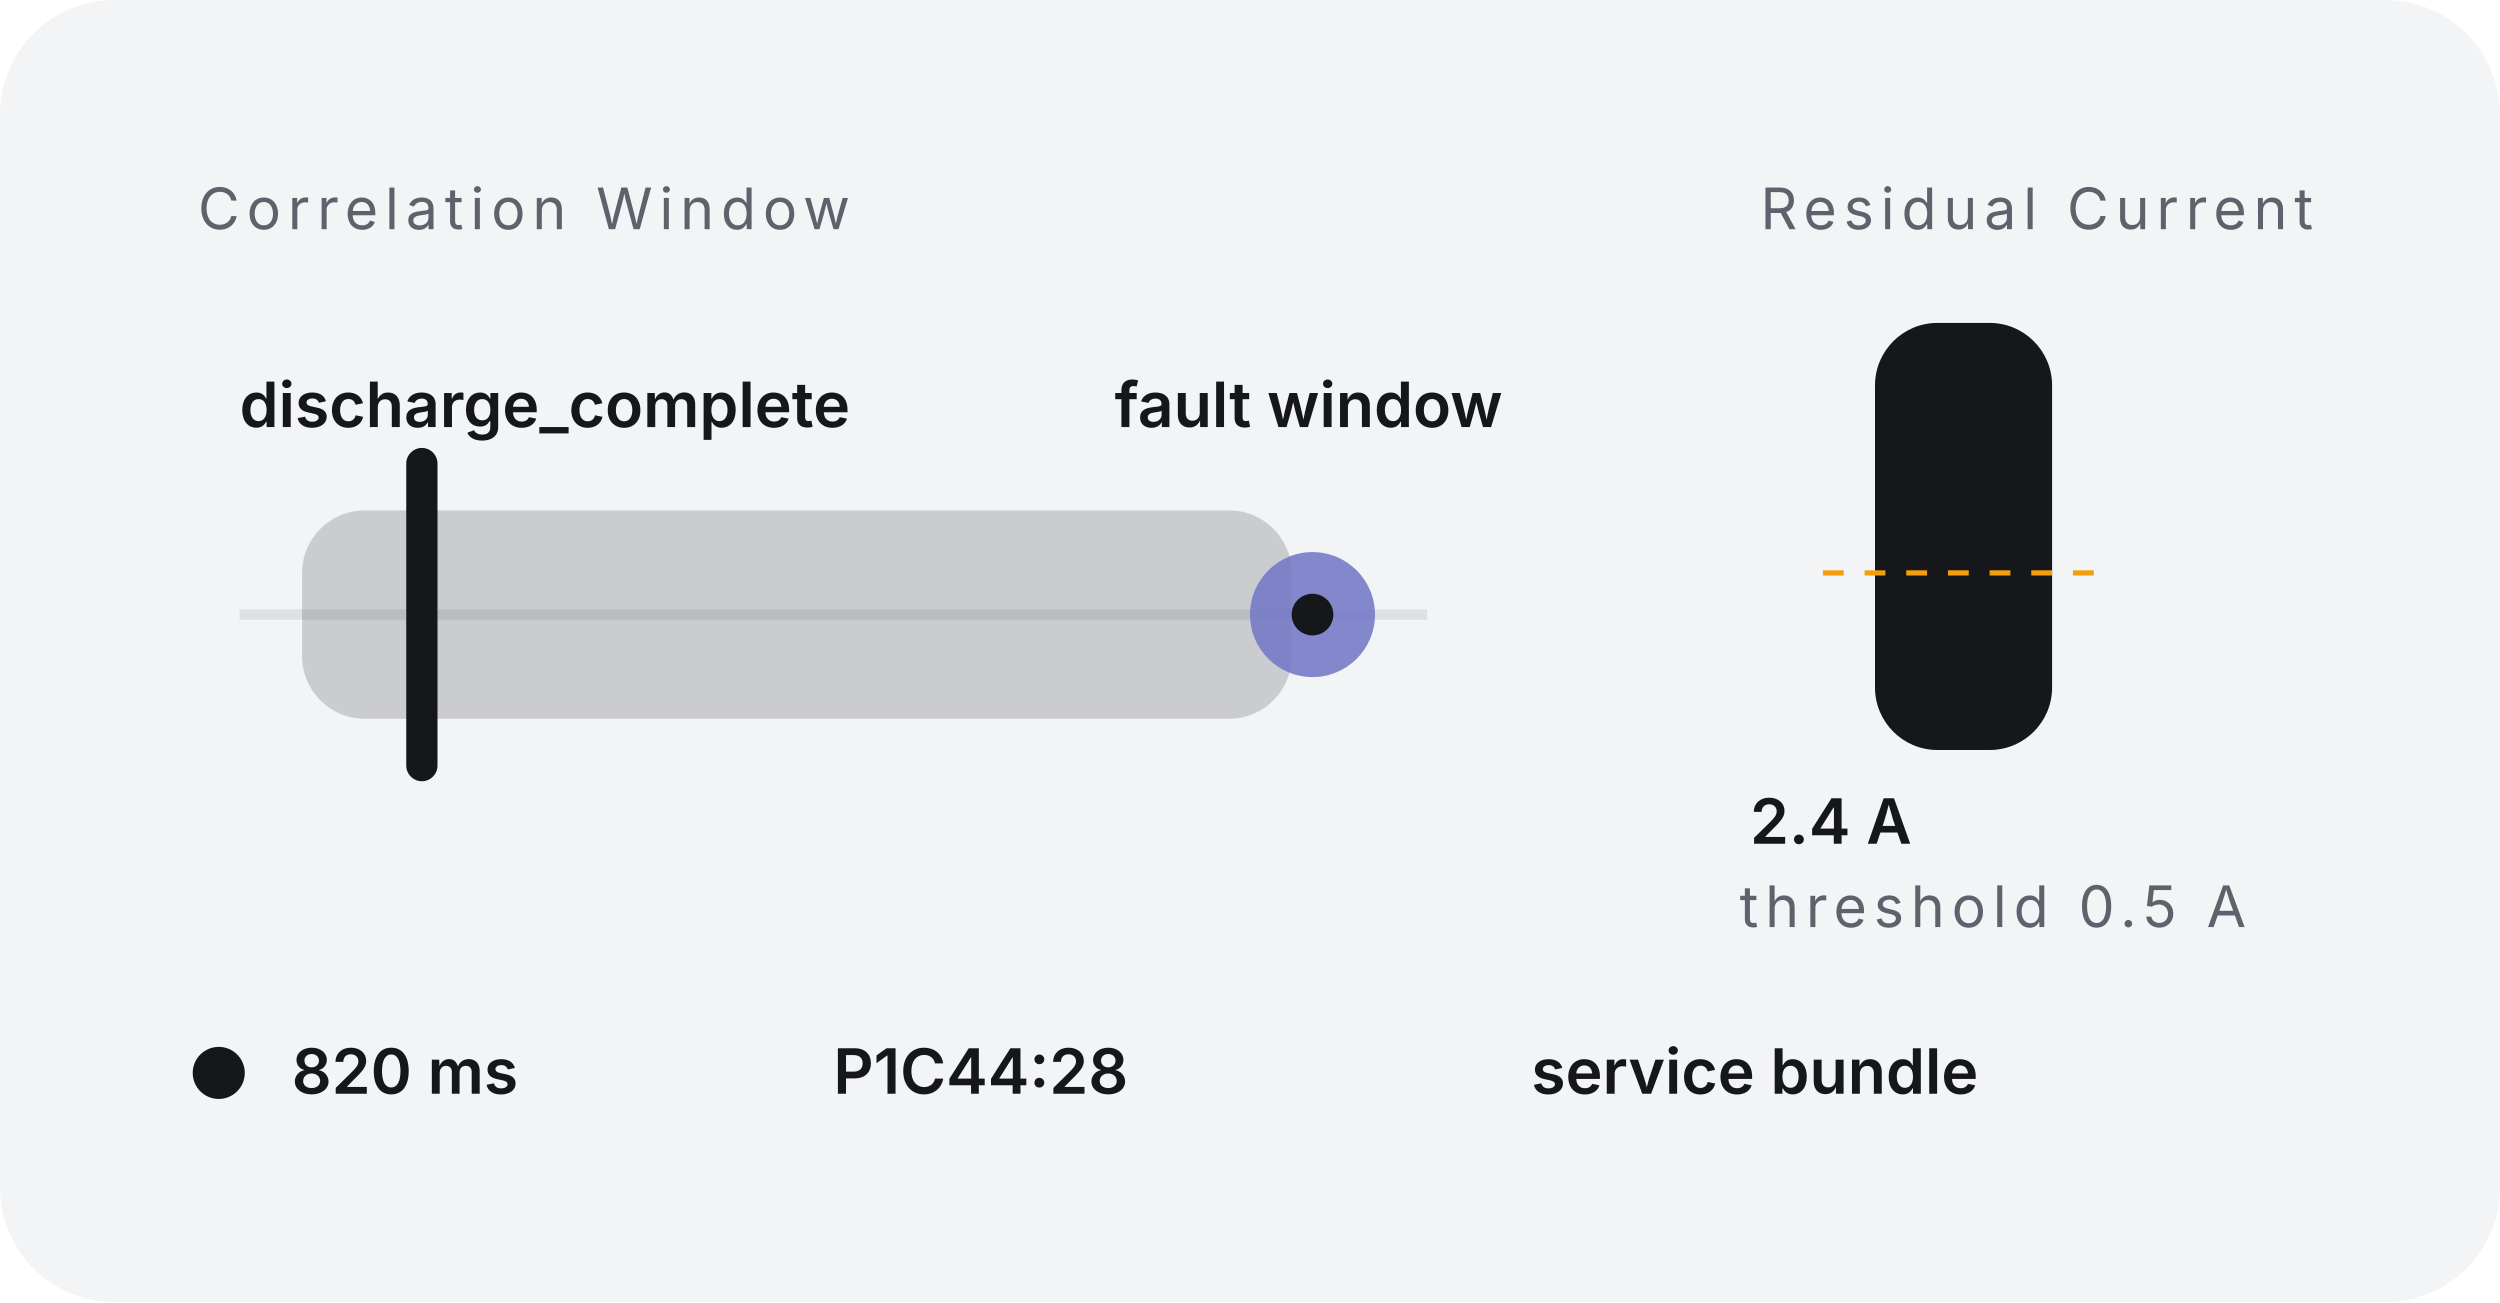
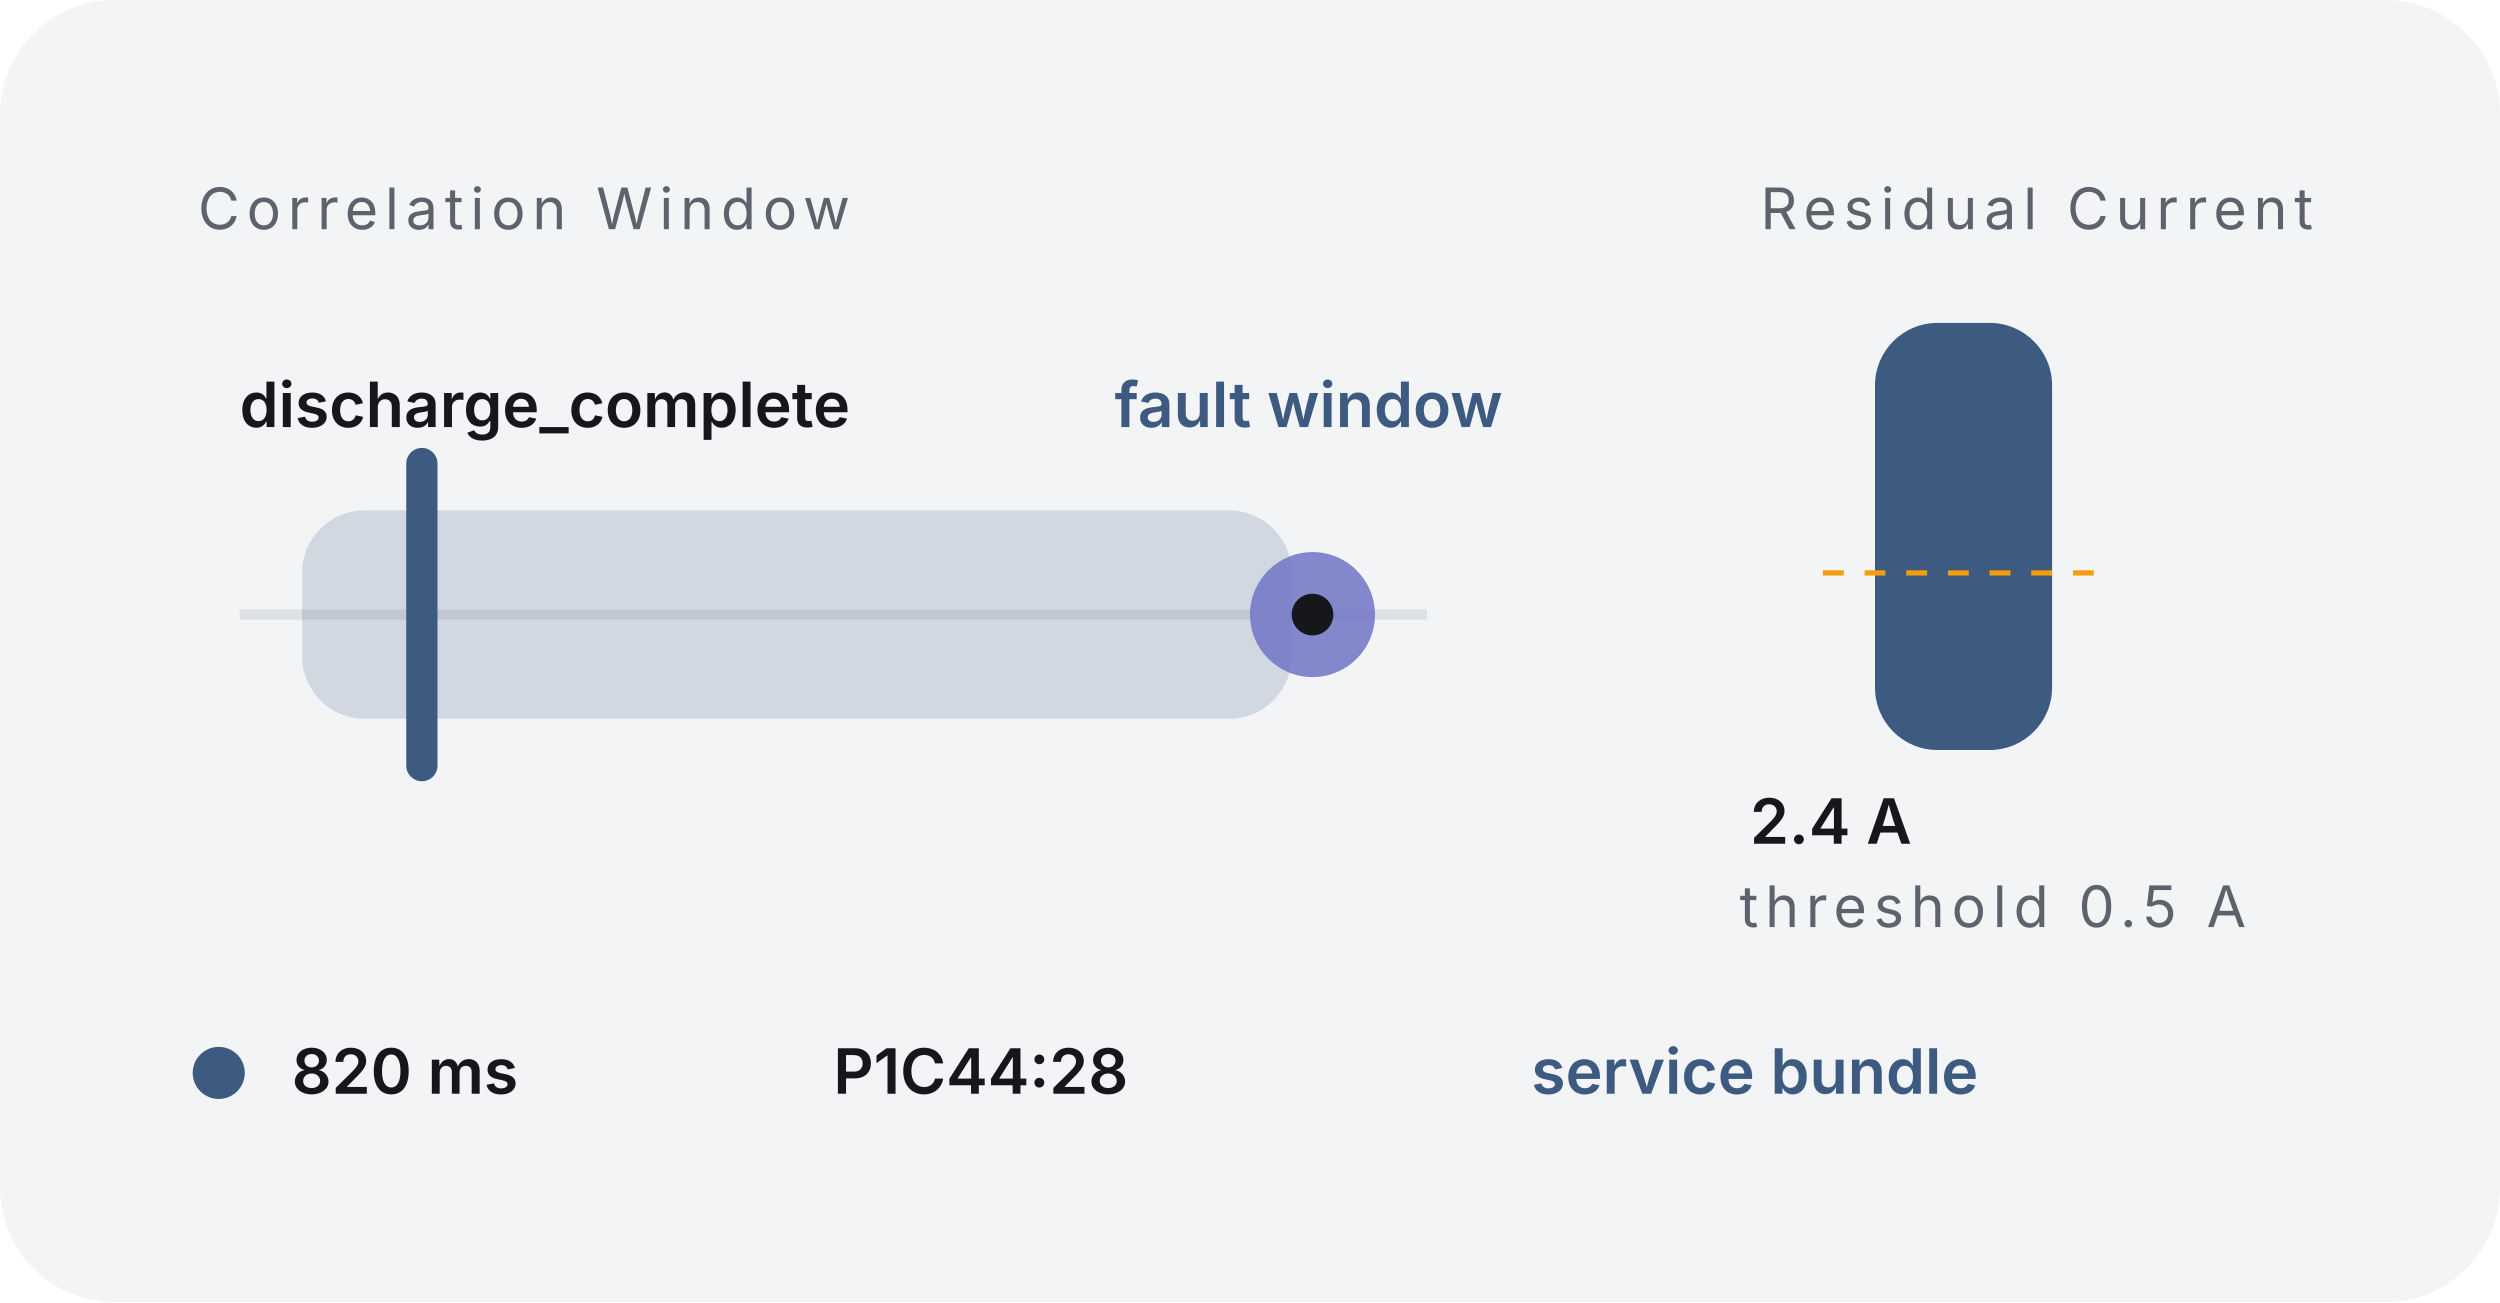
<svg xmlns="http://www.w3.org/2000/svg" viewBox="0 0 480 250" fill="none">
  <style>
    .bg { fill: #f3f4f6; }
    .panel { fill: #f3f4f6; }
    .line { stroke: rgba(143,155,168,0.22); stroke-width: 2; }
    .cursor { animation: cursor 4.6s ease-in-out infinite; }
    .gauge {
      transform-box: fill-box;
      transform-origin: bottom center;
      animation: gauge 4.6s ease-in-out infinite;
    }
    .fault { animation: fault 4.6s ease-in-out infinite; }
    .window { animation: window 4.6s ease-in-out infinite; }
    .label { fill: #5d626c; font: 11px Inter, Arial, sans-serif; letter-spacing: 0.12em; text-transform: uppercase; }
    .value { fill: #16171b; font: 600 12px Inter, Arial, sans-serif; }
-     .key { fill: #16171b; font: 600 12px Inter, Arial, sans-serif; }
+     .key { fill: #3d5a80; font: 600 12px Inter, Arial, sans-serif; }
    @keyframes cursor {
      0%, 12% { transform: translateX(0); opacity: 0.35; }
      36%, 78% { transform: translateX(188px); opacity: 1; }
      100% { transform: translateX(188px); opacity: 0.45; }
    }
    @keyframes gauge {
      0%, 24% { transform: scaleY(0.18); }
      44%, 100% { transform: scaleY(0.92); }
    }
    @keyframes fault {
      0%, 40% { opacity: 0.18; transform: scale(0.85); }
      52%, 100% { opacity: 1; transform: scale(1); }
    }
    @keyframes window {
      0%, 14% { width: 190px; opacity: 0.22; }
      42%, 100% { width: 74px; opacity: 0.92; }
    }
    @media (prefers-reduced-motion: reduce) {
      .cursor, .gauge, .fault, .window { animation: none !important; transform: none !important; opacity: 1 !important; width: 74px; }
    }
  </style>
  <rect class="bg" x="0" y="0" width="480" height="250" rx="22" />
  <rect class="panel" x="18" y="18" width="286" height="146" rx="18" />
  <rect class="panel" x="320" y="18" width="142" height="146" rx="18" />
  <rect class="panel" x="18" y="180" width="444" height="52" rx="18" />
  <text class="label" x="38" y="44">Correlation Window</text>
  <line class="line" x1="46" y1="118" x2="274" y2="118" />
-   <rect class="window" x="58" y="98" width="190" height="40" rx="12" fill="#16171b" opacity="0.18" />
-   <rect class="cursor" x="78" y="86" width="6" height="64" rx="3" fill="#16171b" />
+   <rect class="window" x="58" y="98" width="190" height="40" rx="12" fill="#3d5a80" opacity="0.18" />
+   <rect class="cursor" x="78" y="86" width="6" height="64" rx="3" fill="#3d5a80" />
  <circle class="fault" cx="252" cy="118" r="12" fill="#7479c8" opacity="0.88" />
  <circle class="fault" cx="252" cy="118" r="4" fill="#16171b" />
  <text class="value" x="46" y="82">discharge_complete</text>
  <text class="key" x="214" y="82">fault window</text>
  <text class="label" x="338" y="44">Residual Current</text>
  <rect x="360" y="62" width="34" height="82" rx="12" fill="#e5e7eb" />
-   <rect class="gauge" x="360" y="62" width="34" height="82" rx="12" fill="#16171b" />
+   <rect class="gauge" x="360" y="62" width="34" height="82" rx="12" fill="#3d5a80" />
  <line x1="350" y1="110" x2="404" y2="110" stroke="#f59e0b" stroke-dasharray="4 4" />
  <text class="value" x="336" y="162">2.4 A</text>
  <text class="label" x="334" y="178">threshold 0.5 A</text>
-   <circle class="fault" cx="42" cy="206" r="5" fill="#16171b" />
+   <circle class="fault" cx="42" cy="206" r="5" fill="#3d5a80" />
  <text class="value" x="56" y="210">820 ms</text>
  <text class="value" x="160" y="210">P1C44:28</text>
  <text class="key" x="294" y="210">service bundle</text>
</svg>
